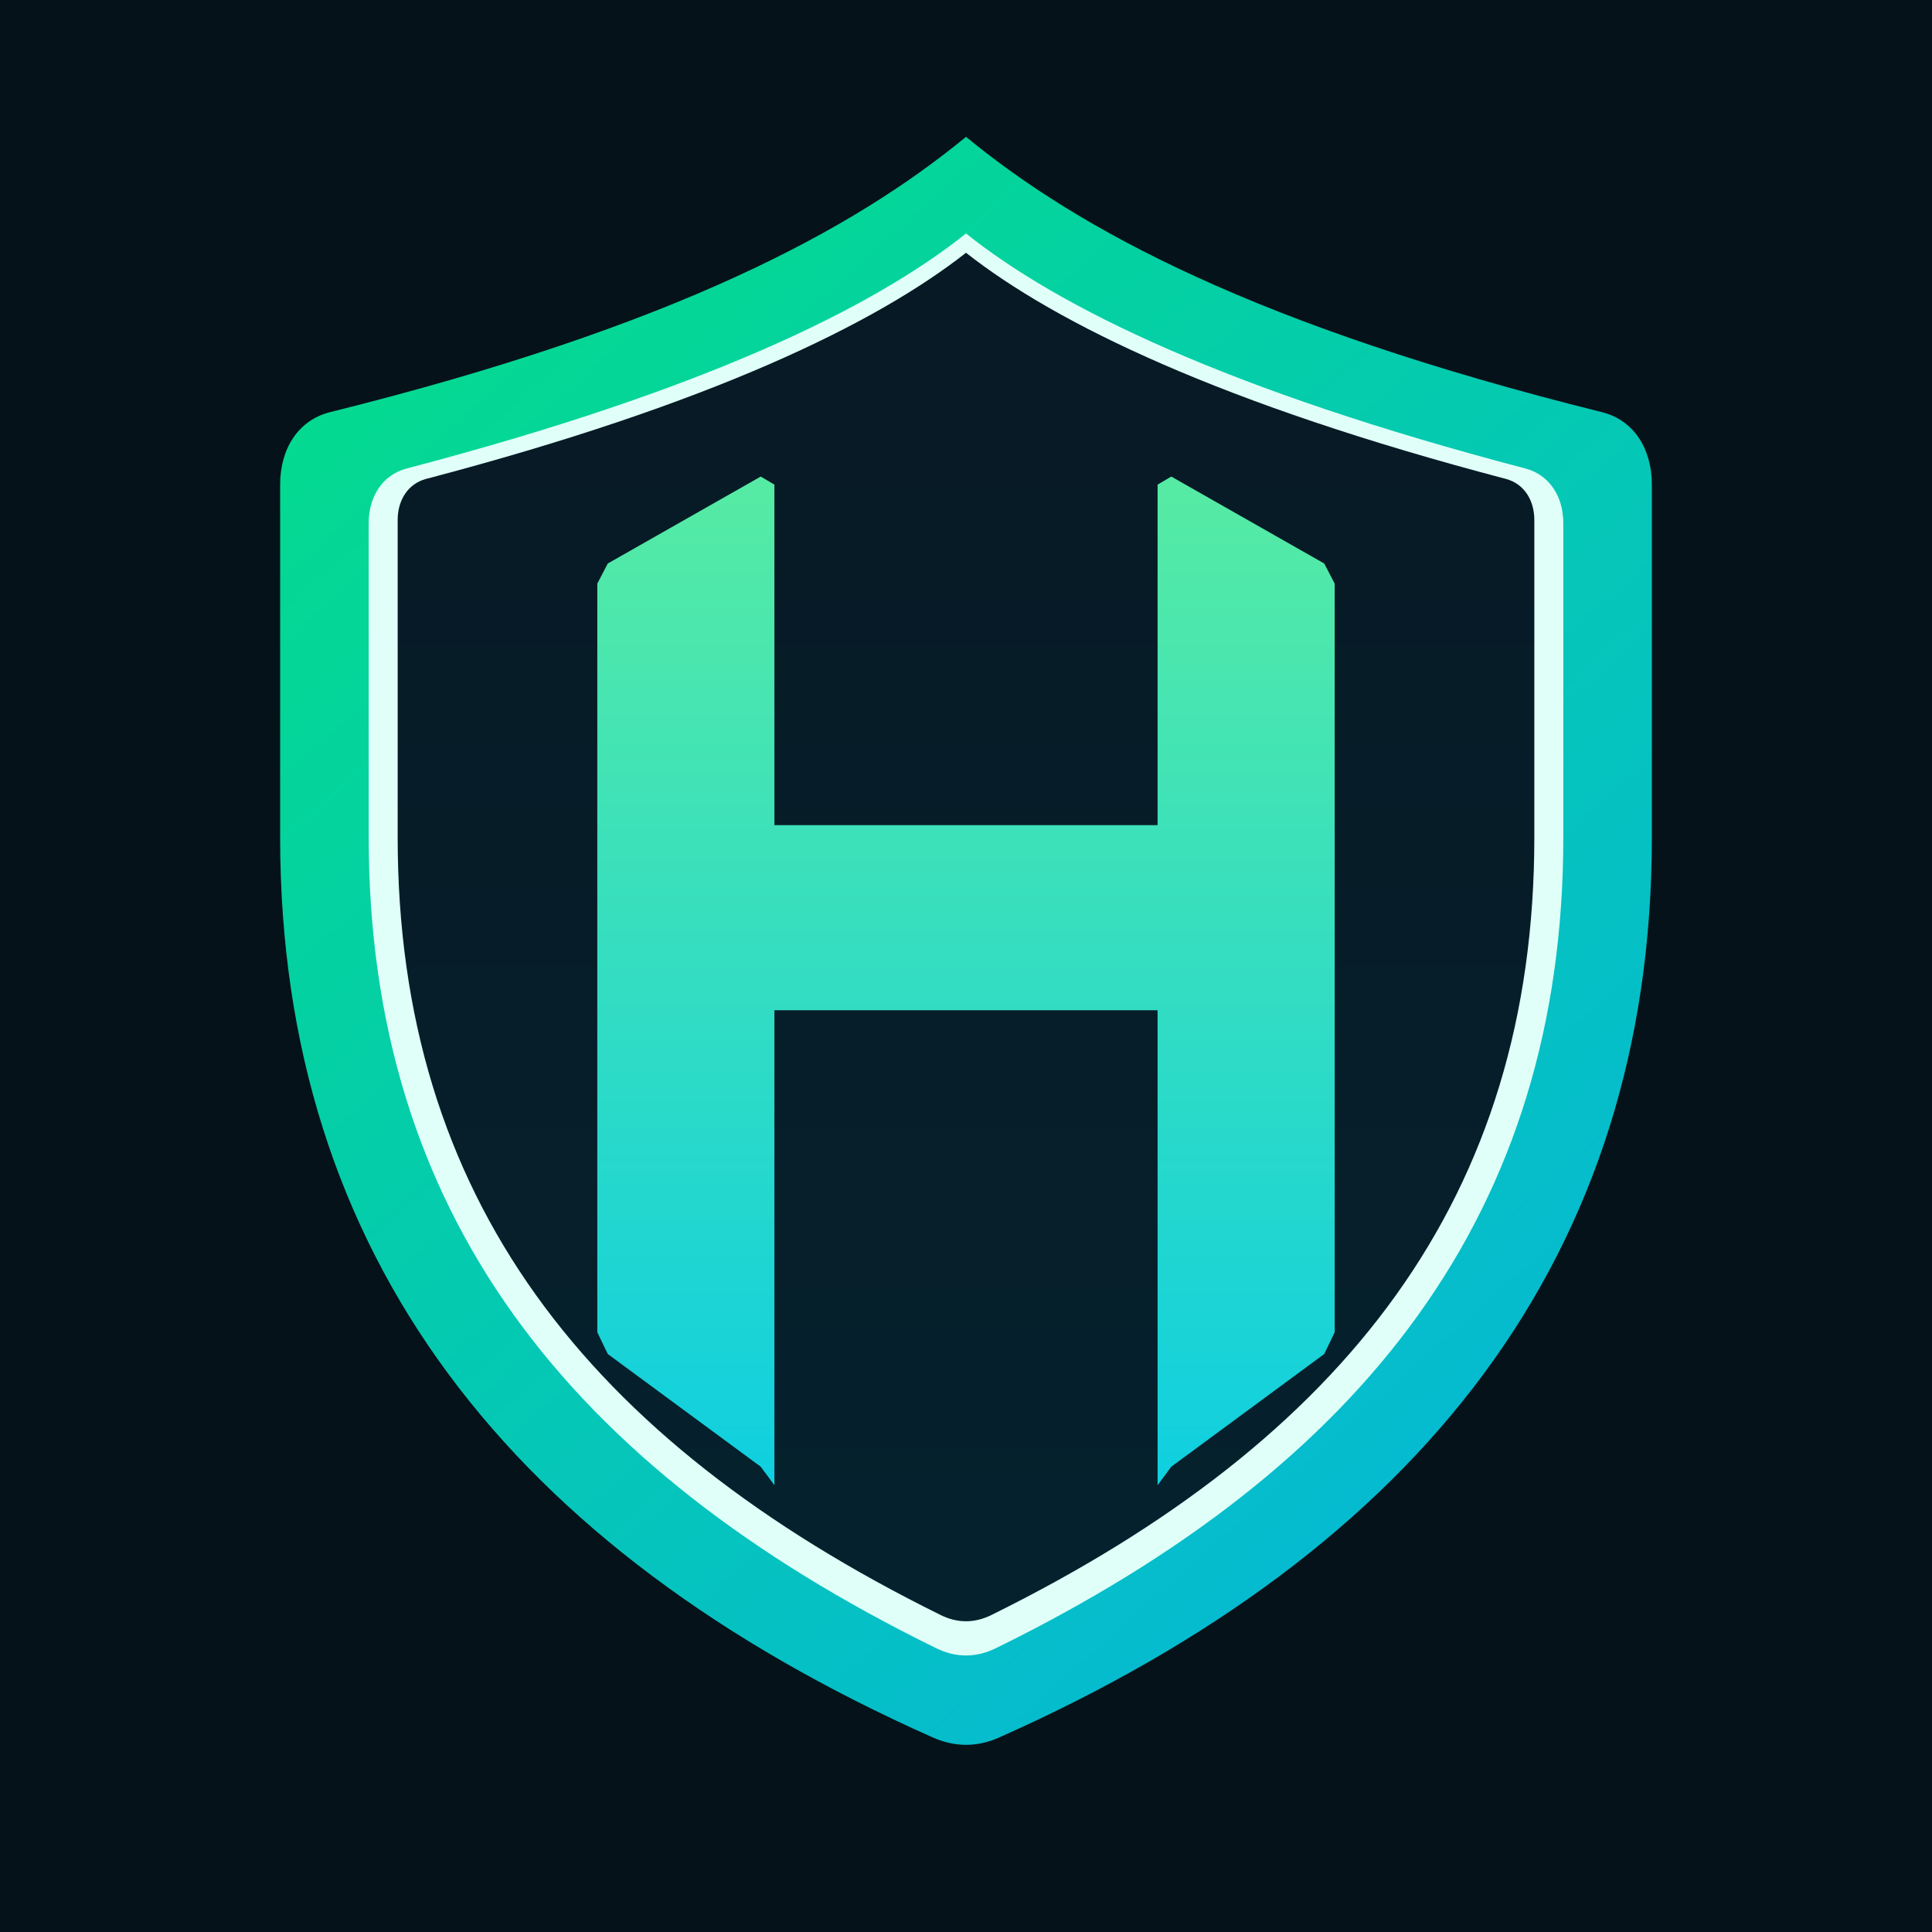
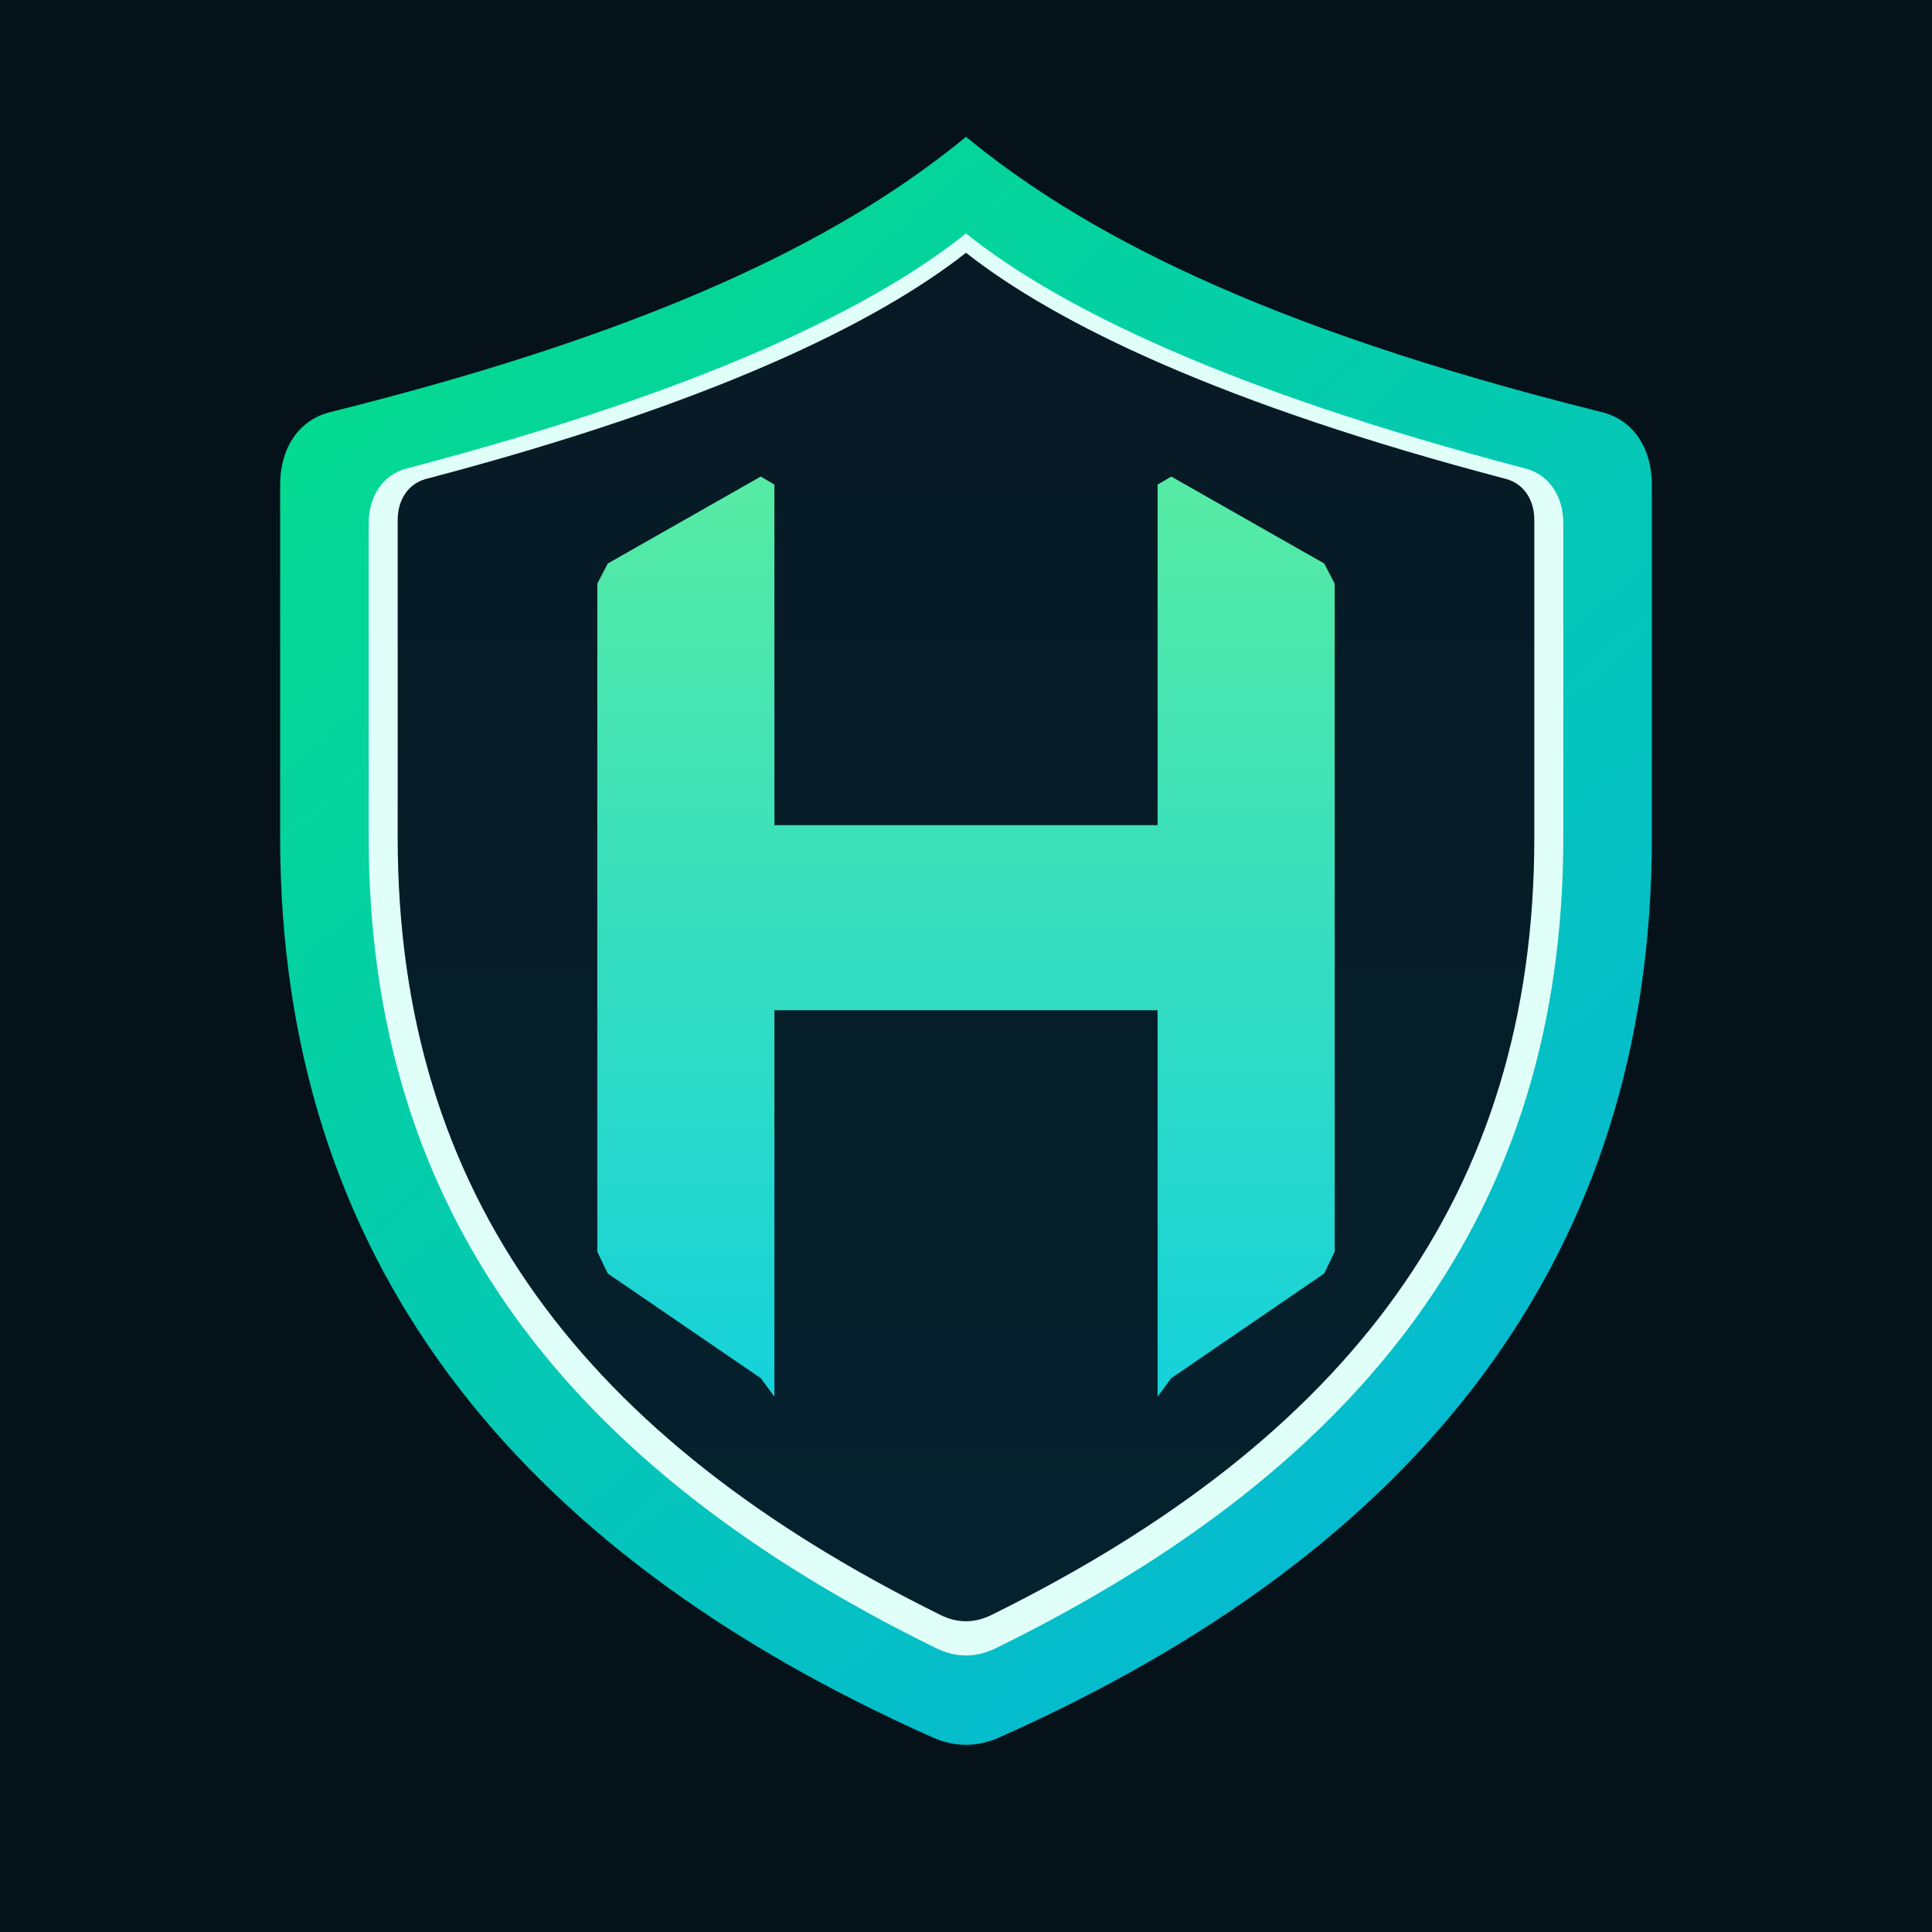
<svg xmlns="http://www.w3.org/2000/svg" viewBox="0 0 24 24" role="img" aria-label="HAVEN">
  <defs>
    <linearGradient id="haven-mask-rim" x1="4" y1="3" x2="20" y2="21" gradientUnits="userSpaceOnUse">
      <stop stop-color="#04dc8b" />
      <stop offset="1" stop-color="#05b5dc" />
    </linearGradient>
    <linearGradient id="haven-mask-field" x1="12" y1="3" x2="12" y2="21" gradientUnits="userSpaceOnUse">
      <stop stop-color="#071924" />
      <stop offset="1" stop-color="#05222e" />
    </linearGradient>
    <linearGradient id="haven-mask-h" x1="12" y1="6" x2="12" y2="18.5" gradientUnits="userSpaceOnUse">
      <stop stop-color="#56eba4" />
      <stop offset="1" stop-color="#0fcfe0" />
    </linearGradient>
  </defs>
  <rect width="24" height="24" fill="#061219" />
  <path d="M12 1.7C10.6 2.85 8.4 4.05 4.1 5.12 3.7 5.22 3.48 5.58 3.48 6.02V10.4C3.48 15.6 6.35 19.25 11.58 21.58Q12 21.77 12.42 21.58C17.65 19.25 20.52 15.6 20.52 10.4V6.02C20.52 5.58 20.3 5.22 19.9 5.12 15.6 4.05 13.4 2.85 12 1.7Z" fill="url(#haven-mask-rim)" />
  <path d="M12 2.9C10.85 3.82 8.75 4.85 5.05 5.82 4.75 5.9 4.58 6.17 4.58 6.5V10.4C4.58 15.05 7.04 18.22 11.62 20.47Q12 20.66 12.38 20.47C16.96 18.22 19.42 15.05 19.42 10.4V6.5C19.42 6.17 19.25 5.9 18.95 5.82 15.25 4.85 13.15 3.82 12 2.9Z" fill="#e0fff8" />
  <path d="M12 3.14C10.88 4.02 8.83 5.02 5.29 5.95 5.07 6.01 4.94 6.21 4.94 6.46V10.4C4.94 14.86 7.27 17.88 11.68 20.06Q12 20.22 12.32 20.06C16.73 17.88 19.06 14.86 19.06 10.4V6.46C19.06 6.21 18.93 6.01 18.71 5.95 15.17 5.02 13.12 4.02 12 3.14Z" fill="url(#haven-mask-field)" />
-   <path d="M7.55 7 9.45 5.92 9.62 6.02V10.25H14.38V6.02L14.55 5.92 16.45 7 16.58 7.25V16.55L16.45 16.82 14.55 18.22 14.38 18.45V12.55H9.62V18.45L9.45 18.22 7.55 16.82 7.42 16.55V7.25L7.55 7Z" fill="url(#haven-mask-h)" />
+   <path d="M7.55 7 9.45 5.92 9.62 6.02V10.25H14.38V6.02L14.55 5.92 16.45 7 16.58 7.25V15.55L16.45 15.82 14.55 17.12 14.38 17.35V12.55H9.62V17.35L9.45 17.12 7.55 15.82 7.42 15.55V7.25L7.55 7Z" fill="url(#haven-mask-h)" />
</svg>
